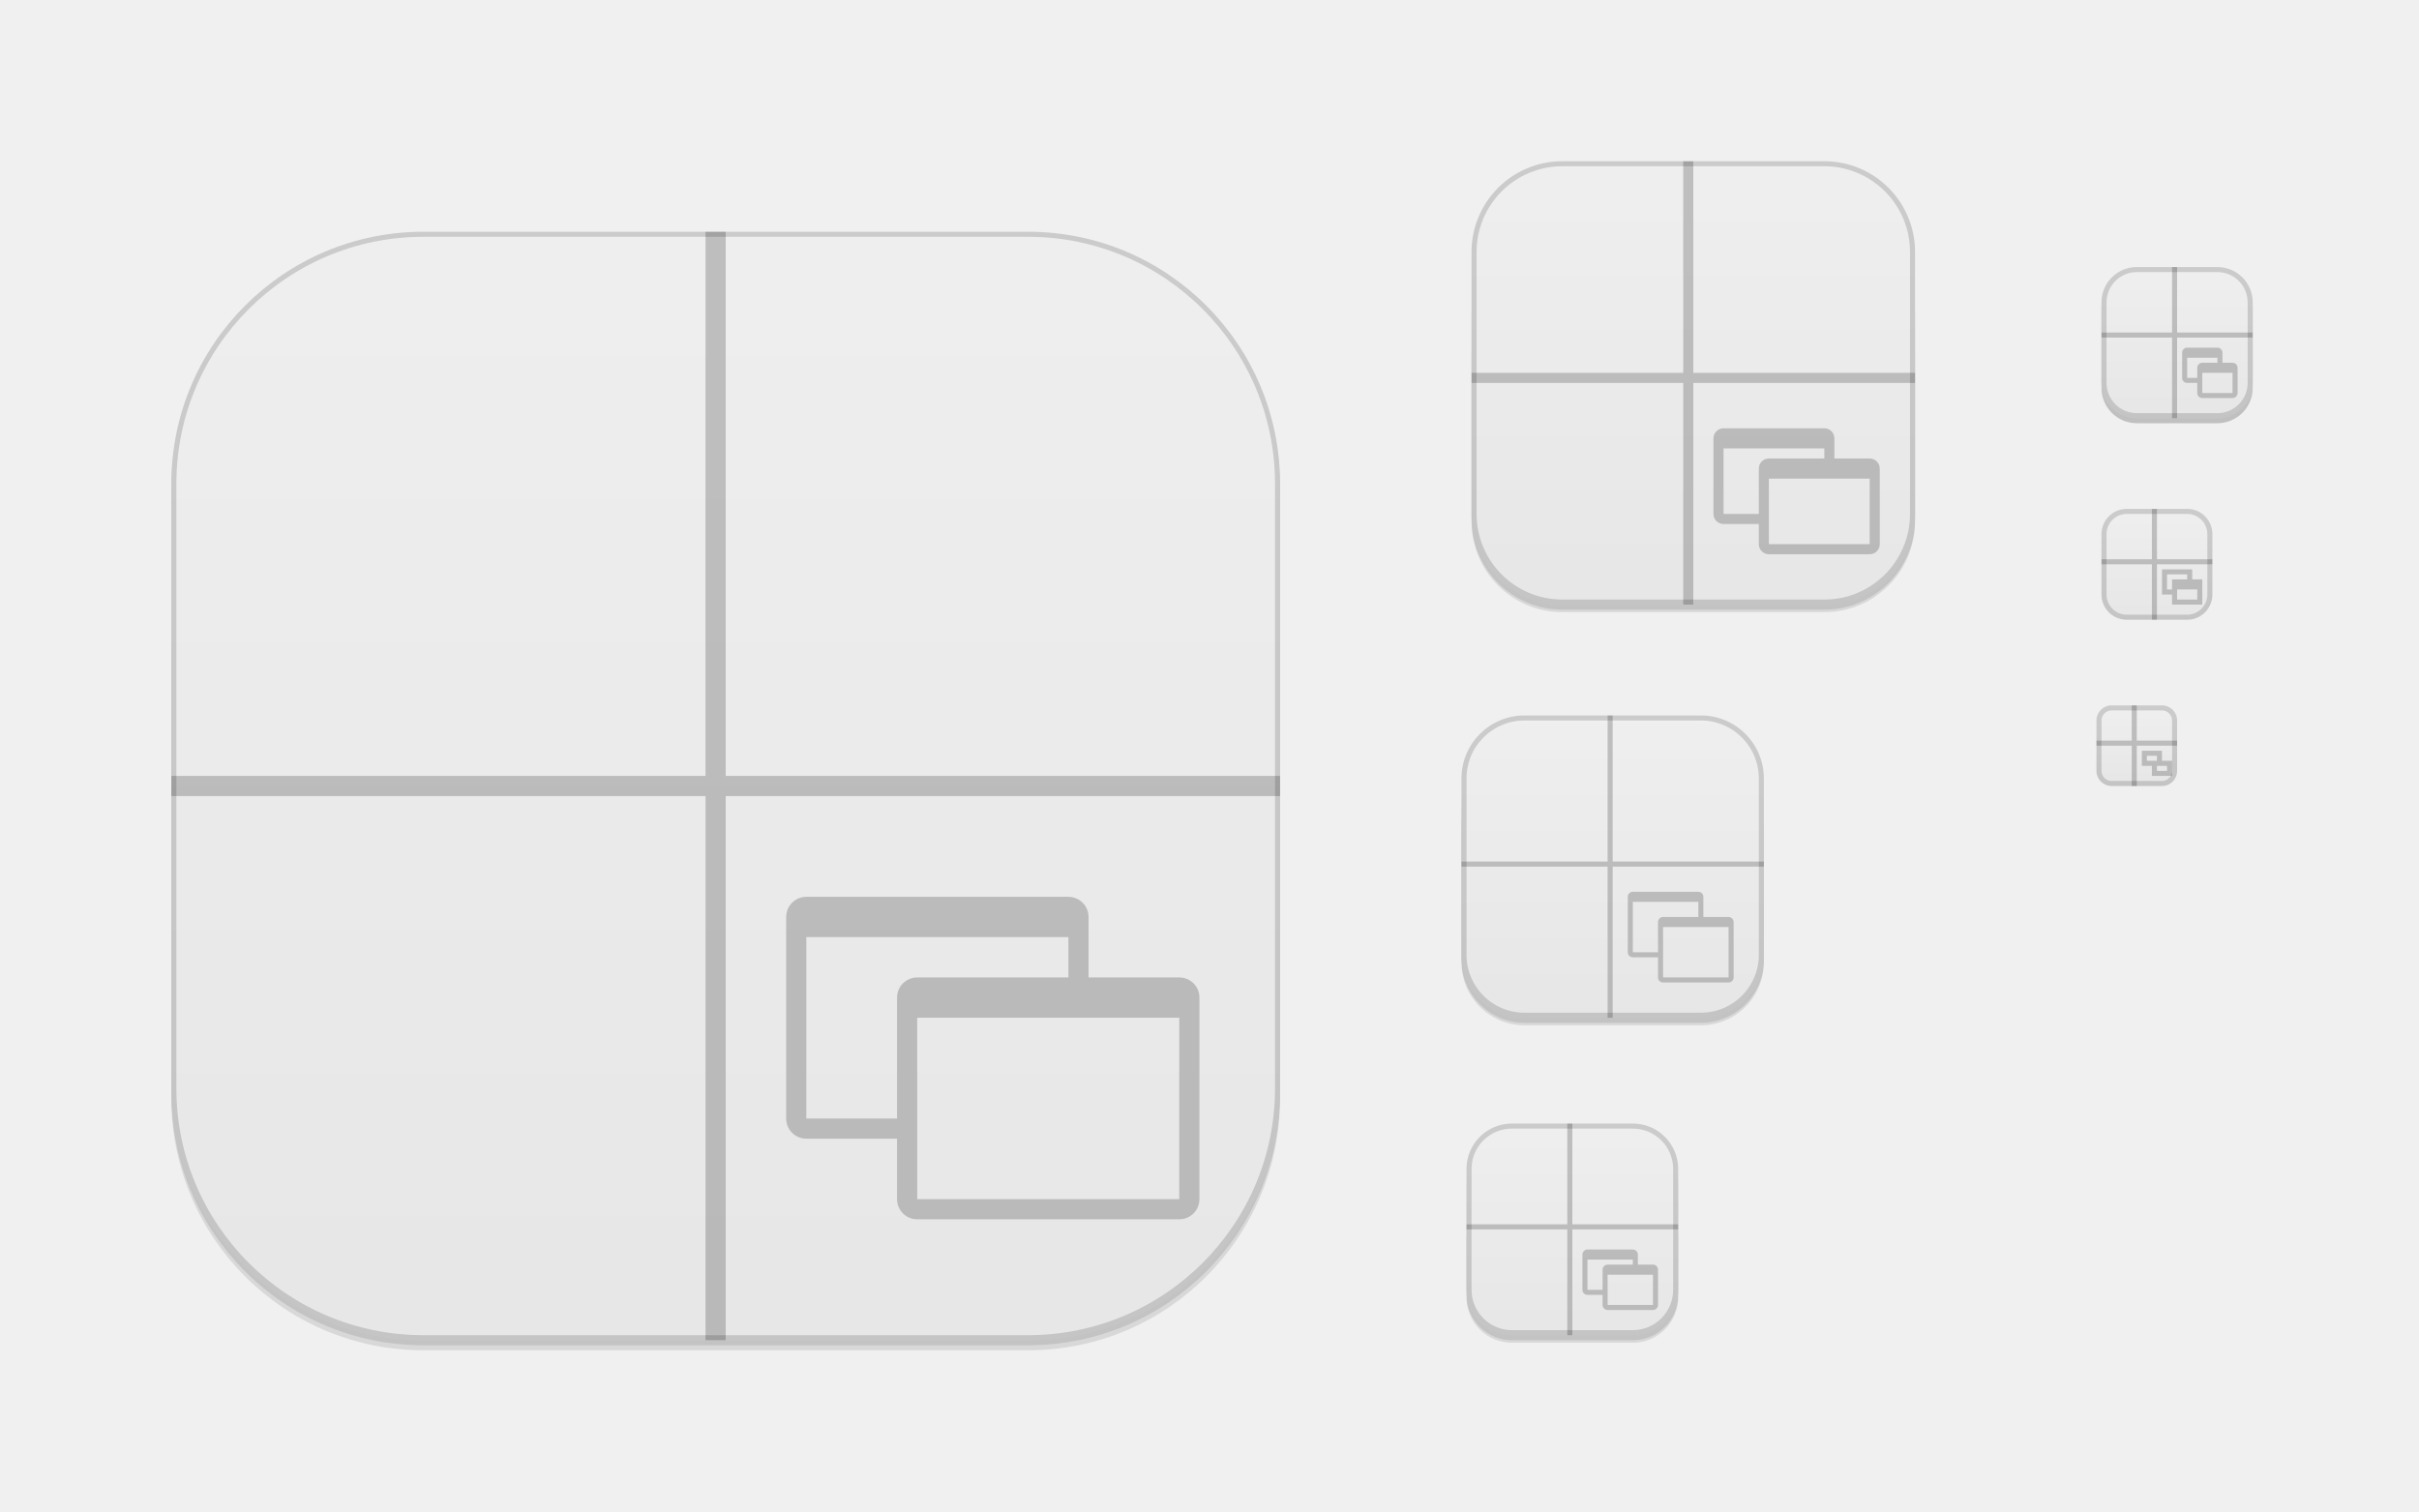
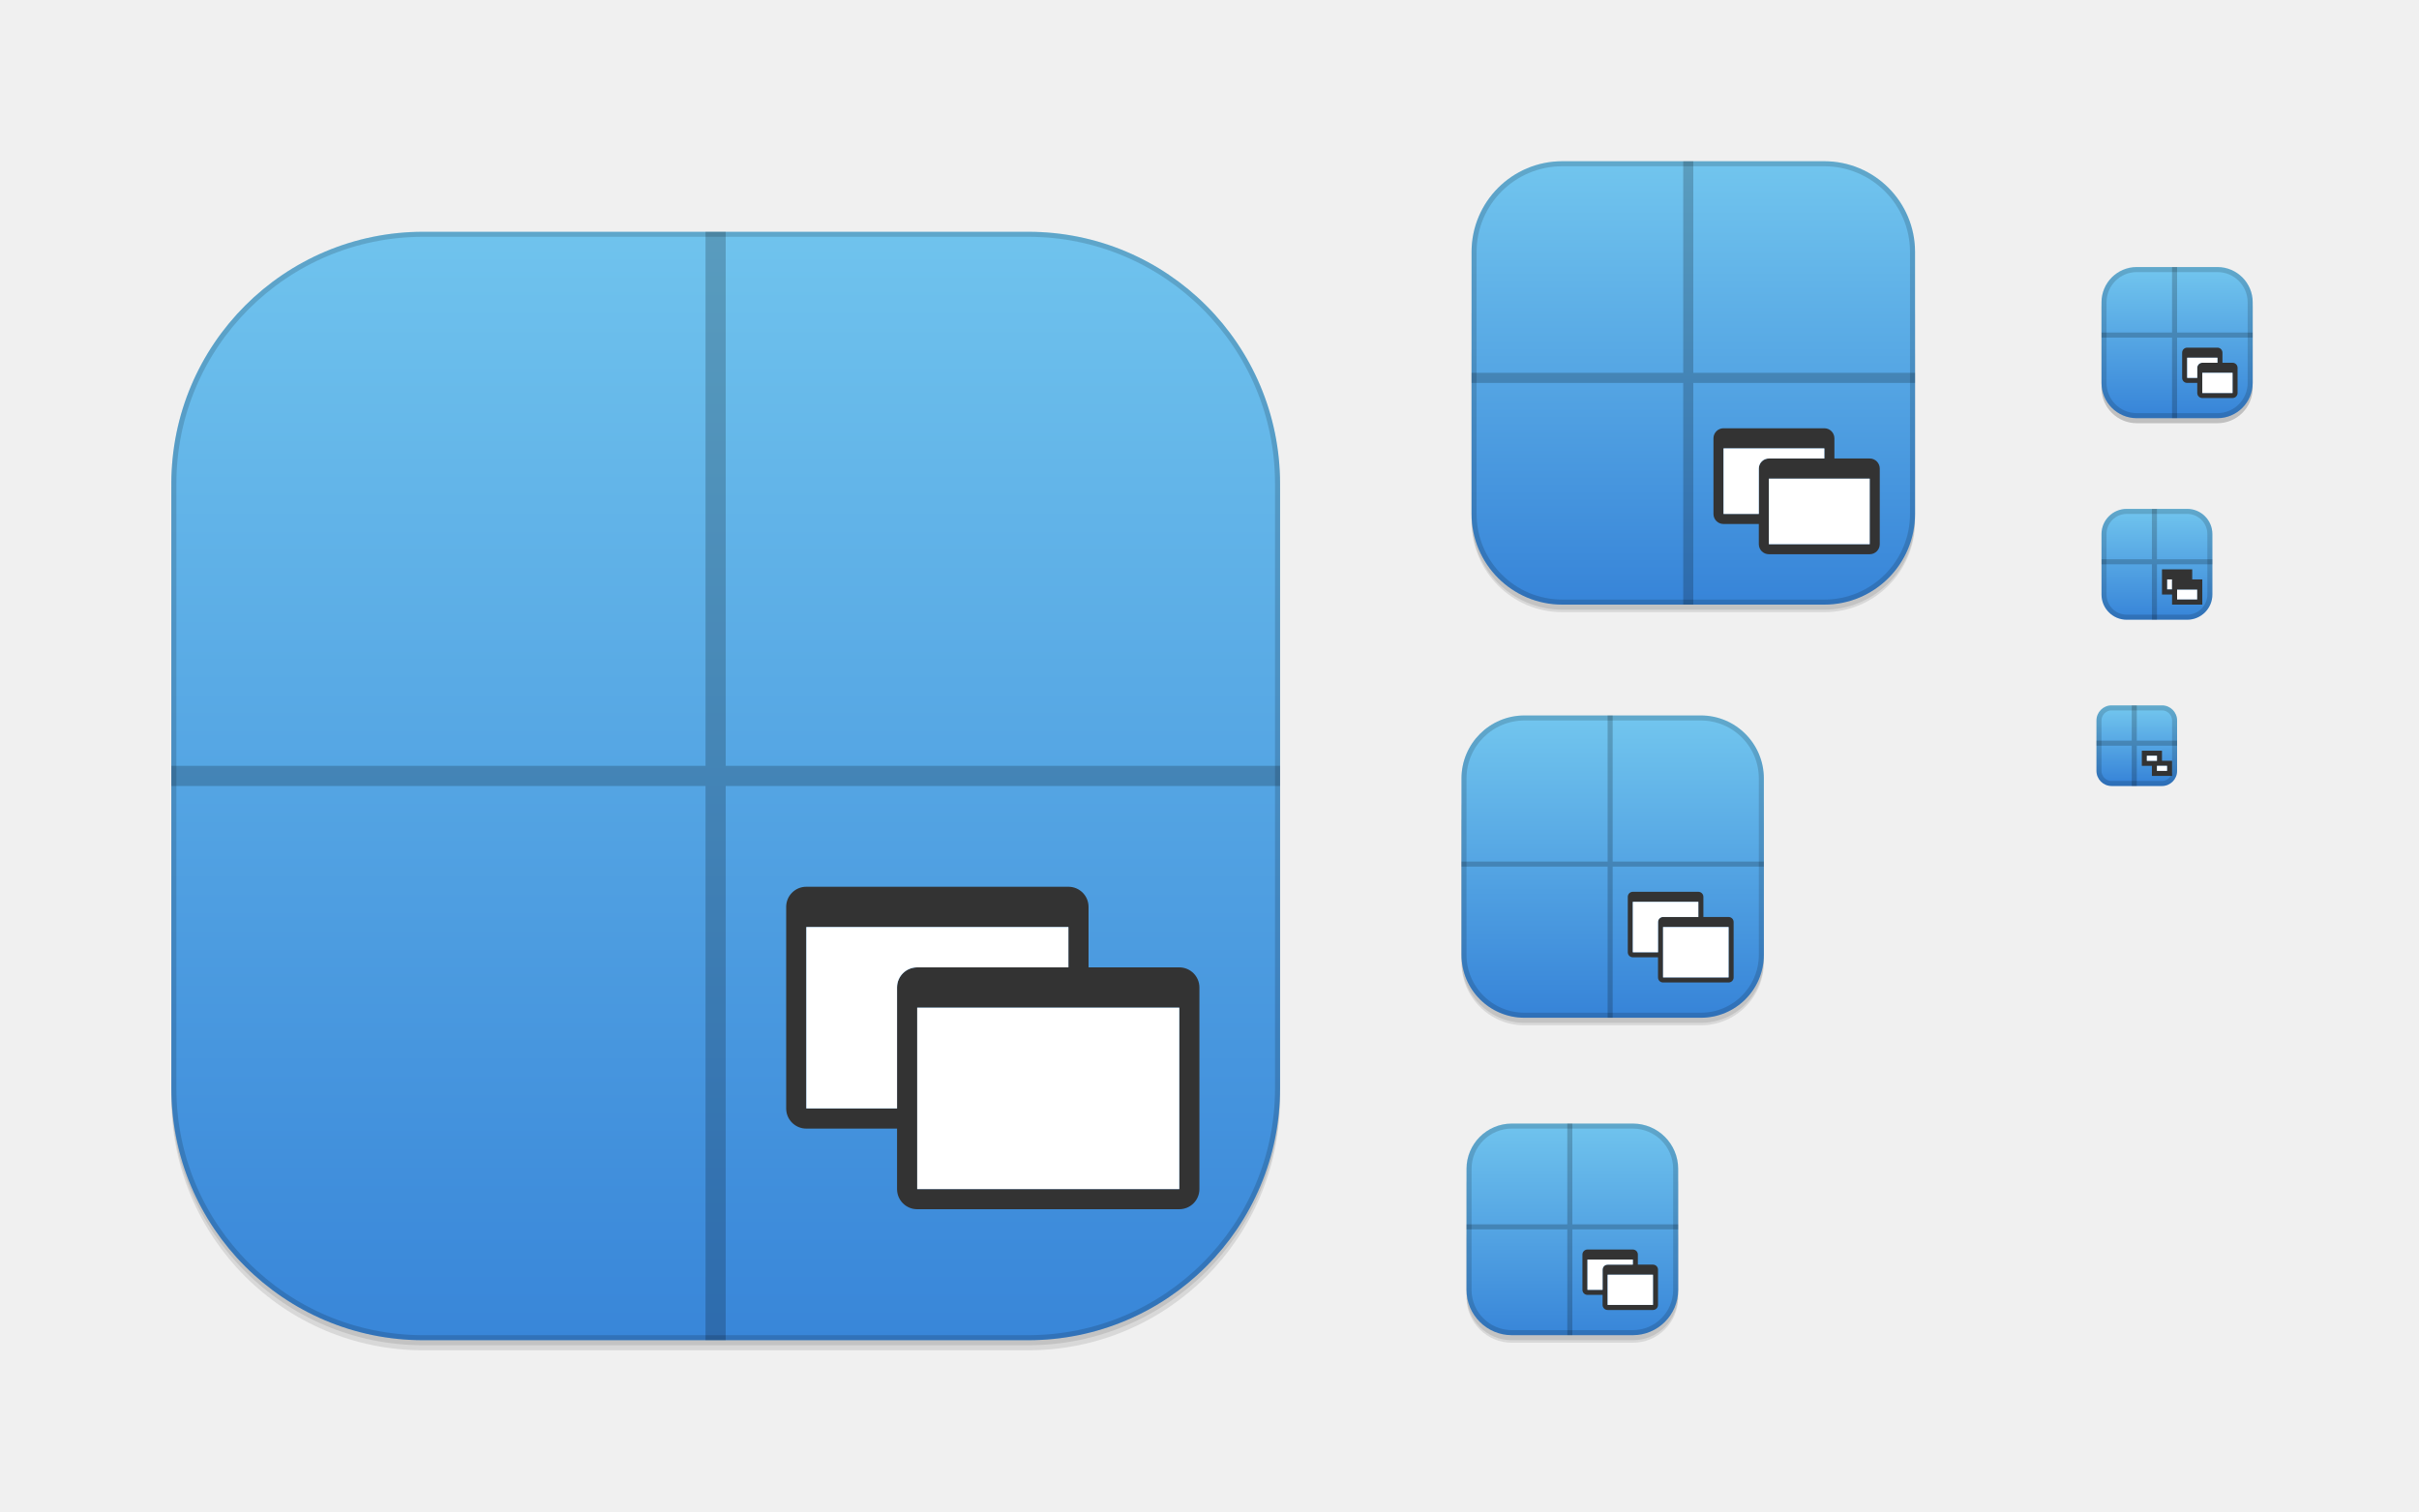
<svg xmlns="http://www.w3.org/2000/svg" xmlns:xlink="http://www.w3.org/1999/xlink" width="480" height="300" id="svg11300" version="1.0" style="display:inline;enable-background:new">
  <defs id="defs3">
    <linearGradient id="outerBackgroundGradient">
-       <stop style="stop-color:#e6e6e6;stop-opacity:1;" offset="0" id="stop3864-8-6" />
-       <stop style="stop-color:#efefef;stop-opacity:1;" offset="1" id="stop3866-9-1" />
+       <stop style="stop-color:#3481d7;stop-opacity:1" offset="0" id="stop3864-8-6" />
+       <stop style="stop-color:#74c8ef;stop-opacity:1" offset="1" id="stop3866-9-1" />
    </linearGradient>
    <linearGradient xlink:href="#outerBackgroundGradient" id="linearGradient4097" gradientUnits="userSpaceOnUse" x1="264" y1="280" x2="264" y2="40" gradientTransform="matrix(0.06666667,0,0,0.06666667,414.4,137.3333)" />
    <linearGradient xlink:href="#outerBackgroundGradient" id="linearGradient4101" gradientUnits="userSpaceOnUse" gradientTransform="matrix(0.0875,0,0,0.0875,414.9,97.5)" x1="286.857" y1="302.857" x2="286.857" y2="28.571" />
    <linearGradient xlink:href="#outerBackgroundGradient" id="linearGradient4153" gradientUnits="userSpaceOnUse" gradientTransform="matrix(0.1193182,0,0,0.1193182,414.1364,48.22727)" x1="283.81" y1="299.81" x2="283.81" y2="31.619" />
    <linearGradient xlink:href="#outerBackgroundGradient" id="linearGradient4869" gradientUnits="userSpaceOnUse" gradientTransform="matrix(0.175,0,0,-0.175,286.8,-216)" x1="281.143" y1="297.143" x2="281.143" y2="22.857" />
    <clipPath clipPathUnits="userSpaceOnUse" id="clipPath4891">
      <rect ry="9" y="223" x="307" height="42" width="42" id="rect4893" style="color:#bebebe;fill:url(#linearGradient4895);fill-opacity:1;fill-rule:nonzero;stroke:none;stroke-width:0;marker:none;visibility:visible;display:inline;overflow:visible;enable-background:accumulate" transform="matrix(0,1,-1,0,0,0)" />
    </clipPath>
    <linearGradient xlink:href="#outerBackgroundGradient" id="linearGradient4895" gradientUnits="userSpaceOnUse" gradientTransform="matrix(0.175,0,0,0.175,302.8,216)" x1="144" y1="280" x2="144" y2="40" />
    <clipPath clipPathUnits="userSpaceOnUse" id="clipPath4044">
      <rect ry="4" y="85" x="433" height="22" width="22" id="rect4046" style="color:#bebebe;fill:url(#linearGradient4048);fill-opacity:1;fill-rule:nonzero;stroke:none;stroke-width:0;marker:none;visibility:visible;display:inline;overflow:visible;enable-background:accumulate" />
    </clipPath>
    <linearGradient xlink:href="#outerBackgroundGradient" id="linearGradient4048" gradientUnits="userSpaceOnUse" gradientTransform="matrix(0.0875,0,0,0.0875,430.9,81.5)" x1="149.714" y1="291.429" x2="149.714" y2="40" />
    <clipPath clipPathUnits="userSpaceOnUse" id="clipPath4089">
      <rect style="color:#bebebe;fill:url(#linearGradient4093);fill-opacity:1;fill-rule:nonzero;stroke:none;stroke-width:0;marker:none;visibility:visible;display:inline;overflow:visible;enable-background:accumulate" id="rect4091" width="30" height="30" x="433" y="37" ry="6" />
    </clipPath>
    <linearGradient xlink:href="#outerBackgroundGradient" id="linearGradient4093" gradientUnits="userSpaceOnUse" gradientTransform="matrix(0.1193182,0,0,0.1193182,430.1364,32.22727)" x1="149.714" y1="291.429" x2="149.714" y2="40" />
    <clipPath clipPathUnits="userSpaceOnUse" id="clipPath3855">
      <rect style="color:#bebebe;fill:url(#linearGradient3859);fill-opacity:1;fill-rule:nonzero;stroke:none;stroke-width:0;marker:none;visibility:visible;display:inline;overflow:visible;enable-background:accumulate" id="rect3857" width="16" height="16" x="304" y="212" ry="3" transform="matrix(0,1,-1,0,0,0)" />
    </clipPath>
    <linearGradient xlink:href="#outerBackgroundGradient" id="linearGradient3859" gradientUnits="userSpaceOnUse" gradientTransform="matrix(0.06666667,0,0,0.06666667,302.4,209.3333)" x1="144" y1="280" x2="144" y2="40" />
    <clipPath clipPathUnits="userSpaceOnUse" id="clipPath3862">
      <rect ry="50" y="46" x="34" height="220" width="220" id="rect3864" style="color:#bebebe;fill:url(#linearGradient3866);fill-opacity:1;fill-rule:nonzero;stroke:none;stroke-width:0;marker:none;visibility:visible;display:inline;overflow:visible;enable-background:accumulate" />
    </clipPath>
    <linearGradient xlink:href="#outerBackgroundGradient" id="linearGradient3866" gradientUnits="userSpaceOnUse" gradientTransform="translate(0,-4)" x1="144" y1="280" x2="144" y2="40" />
    <linearGradient xlink:href="#outerBackgroundGradient" id="linearGradient3876" gradientUnits="userSpaceOnUse" gradientTransform="translate(0,-4)" x1="272" y1="288" x2="272" y2="32" />
    <clipPath clipPathUnits="userSpaceOnUse" id="clipPath4187">
      <rect ry="12.5" y="142" x="290" height="60" width="60" id="rect4189" style="color:#bebebe;fill:url(#linearGradient4191);fill-opacity:1;fill-rule:nonzero;stroke:none;stroke-width:0;marker:none;visibility:visible;display:inline;overflow:visible;enable-background:accumulate" />
    </clipPath>
    <linearGradient xlink:href="#outerBackgroundGradient" id="linearGradient4191" gradientUnits="userSpaceOnUse" x1="352" y1="204" x2="352" y2="140" />
    <linearGradient xlink:href="#outerBackgroundGradient" id="linearGradient4197" gradientUnits="userSpaceOnUse" x1="384" y1="124" x2="384" y2="28" />
    <linearGradient xlink:href="#outerBackgroundGradient" id="linearGradient4199" gradientUnits="userSpaceOnUse" x1="352" y1="204" x2="352" y2="140" />
    <clipPath clipPathUnits="userSpaceOnUse" id="clipPath4346">
      <rect style="color:#bebebe;fill:url(#linearGradient4350);fill-opacity:1;fill-rule:nonzero;stroke:none;stroke-width:0;marker:none;visibility:visible;display:inline;overflow:visible;enable-background:accumulate" id="rect4348" width="88" height="88" x="292" y="32" ry="18" />
    </clipPath>
    <linearGradient xlink:href="#outerBackgroundGradient" id="linearGradient4350" gradientUnits="userSpaceOnUse" x1="384" y1="124" x2="384" y2="28" />
    <clipPath clipPathUnits="userSpaceOnUse" id="clipPath3871">
      <rect ry="5" y="101" x="417" height="22" width="22" id="rect3873" style="color:#bebebe;fill:url(#linearGradient3875);fill-opacity:1;fill-rule:nonzero;stroke:none;stroke-width:0;marker:none;visibility:visible;display:inline;overflow:visible;enable-background:accumulate" />
    </clipPath>
    <linearGradient xlink:href="#outerBackgroundGradient" id="linearGradient3875" gradientUnits="userSpaceOnUse" gradientTransform="matrix(0.0875,0,0,0.0875,414.9,97.5)" x1="286.857" y1="302.857" x2="286.857" y2="28.571" />
    <clipPath clipPathUnits="userSpaceOnUse" id="clipPath3881">
      <rect style="color:#bebebe;fill:url(#linearGradient3885);fill-opacity:1;fill-rule:nonzero;stroke:none;stroke-width:0;marker:none;visibility:visible;display:inline;overflow:visible;enable-background:accumulate" id="rect3883" width="30" height="30" x="417" y="53" ry="7" />
    </clipPath>
    <linearGradient xlink:href="#outerBackgroundGradient" id="linearGradient3885" gradientUnits="userSpaceOnUse" gradientTransform="matrix(0.1193182,0,0,0.1193182,414.1364,48.22727)" x1="283.81" y1="299.81" x2="283.81" y2="31.619" />
    <linearGradient xlink:href="#outerBackgroundGradient" id="linearGradient3102" gradientUnits="userSpaceOnUse" gradientTransform="matrix(0.175,0,0,-0.175,286.8,-216)" x1="281.143" y1="297.143" x2="281.143" y2="22.857" />
    <linearGradient xlink:href="#outerBackgroundGradient" id="linearGradient3107" gradientUnits="userSpaceOnUse" gradientTransform="matrix(0.175,0,0,-0.175,286.8,-216)" x1="281.143" y1="297.143" x2="281.143" y2="22.857" />
  </defs>
  <g style="display:inline" id="layer1">
    <g style="display:none" id="layer7">
      <text y="19.745" xml:space="preserve" x="15.007" style="font-size:18px;font-style:normal;font-variant:normal;font-weight:normal;font-stretch:normal;fill:#000000;fill-opacity:1;stroke:none;display:inline;enable-background:new;font-family:DejaVu Sans;-inkscape-font-specification:DejaVu Sans" id="context">
        <tspan style="font-style:normal;font-variant:normal;font-weight:normal;font-stretch:normal;font-family:DejaVu Sans;-inkscape-font-specification:DejaVu Sans" y="19.745" x="15.007" id="tspan3933">apps</tspan>
      </text>
      <text y="19.745" xml:space="preserve" x="122.488" style="font-size:18px;font-style:normal;font-variant:normal;font-weight:bold;font-stretch:normal;text-align:start;line-height:125%;writing-mode:lr-tb;text-anchor:start;fill:#000000;fill-opacity:1;stroke:none;display:inline;enable-background:new;font-family:DejaVu Sans;-inkscape-font-specification:DejaVu Sans Bold" id="icon-name">
        <tspan style="font-size:18px;font-style:normal;font-variant:normal;font-weight:bold;font-stretch:normal;font-family:DejaVu Sans;-inkscape-font-specification:DejaVu Sans Bold" y="19.745" x="122.488" id="tspan3937">workspace-switcher-right-bottom</tspan>
      </text>
      <rect style="fill:#eeeeec;fill-opacity:1;fill-rule:nonzero;stroke:none;stroke-width:2;marker:none;visibility:visible;display:inline;overflow:visible;enable-background:accumulate" id="rect16x16" width="16" height="16" x="416" y="140" />
      <rect style="fill:#d4d4d4;fill-opacity:1;fill-rule:nonzero;stroke:none;stroke-width:2;marker:none;visibility:visible;display:inline;overflow:visible;enable-background:accumulate" id="rect24x24" width="24" height="24" x="416" y="100" />
      <rect style="fill:#eeeeec;fill-opacity:1;fill-rule:nonzero;stroke:none;stroke-width:2;marker:none;visibility:visible;display:inline;overflow:visible;enable-background:accumulate" id="rect32x32" width="32" height="32" x="416" y="52" />
      <rect y="101" x="417" height="22" width="22" id="rect22x22" style="fill:#eeeeec;fill-opacity:1;fill-rule:nonzero;stroke:none;stroke-width:2;marker:none;visibility:visible;display:inline;overflow:visible;enable-background:accumulate" />
      <rect y="220" x="288" height="48" width="48" id="rect48x48" style="fill:#eeeeec;fill-opacity:1;fill-rule:nonzero;stroke:none;stroke-width:2;marker:none;visibility:visible;display:inline;overflow:visible;enable-background:accumulate" />
      <rect style="fill:#eeeeec;fill-opacity:1;fill-rule:nonzero;stroke:none;stroke-width:2;marker:none;visibility:visible;display:inline;overflow:visible;enable-background:accumulate" id="rect256x256" width="256" height="256" x="16" y="28" />
      <rect style="fill:#eeeeec;fill-opacity:1;fill-rule:nonzero;stroke:none;stroke-width:2;marker:none;visibility:visible;display:inline;overflow:visible;enable-background:accumulate" id="rect64x64" width="64" height="64" x="288" y="140" />
      <rect style="fill:#eeeeec;fill-opacity:1;fill-rule:nonzero;stroke:none;stroke-width:2;marker:none;visibility:visible;display:inline;overflow:visible;enable-background:accumulate" id="rect96x96" width="96" height="96" x="288" y="28" />
    </g>
    <g id="layer4" style="display:inline">
      <rect style="opacity:0.0;color:#bebebe;fill:#000000;fill-opacity:1;stroke:#000000;stroke-width:1;stroke-miterlimit:4;stroke-opacity:1;stroke-dasharray:none;marker:none;visibility:visible;display:inline;overflow:visible;enable-background:accumulate" id="rect4156" width="42" height="42" x="-266.5" y="291" ry="9" transform="matrix(0,-1,1,0,0,0)" />
      <rect transform="matrix(0,-1,1,0,0,0)" ry="9" y="291" x="-266.5" height="42" width="40" id="rect4183" style="opacity:0.1;color:#bebebe;fill:#000000;fill-opacity:1;stroke:none;stroke-width:1;marker:none;visibility:visible;display:inline;overflow:visible;enable-background:accumulate" />
      <rect ry="9" y="237" x="291" height="29" width="42" id="rect4144" style="opacity:0.1;color:#bebebe;fill:#000000;fill-opacity:1;fill-rule:nonzero;stroke:none;stroke-width:0;marker:none;visibility:visible;display:inline;overflow:visible;enable-background:accumulate" />
      <rect style="opacity:0.0;color:#bebebe;fill:#000000;fill-opacity:1;fill-rule:nonzero;stroke:#000000;stroke-width:1;stroke-miterlimit:4;stroke-opacity:1;stroke-dasharray:none;marker:none;visibility:visible;display:inline;overflow:visible;enable-background:accumulate" id="rect4340" width="88" height="88" x="292" y="33.5" ry="18" />
      <rect ry="18" y="52.5" x="292" height="69" width="88" id="rect4338" style="opacity:0.1;color:#bebebe;fill:#000000;fill-opacity:1;fill-rule:nonzero;stroke:none;stroke-width:0;marker:none;visibility:visible;display:inline;overflow:visible;enable-background:accumulate" />
      <rect style="opacity:0.1;color:#bebebe;fill:#000000;fill-opacity:1;fill-rule:nonzero;stroke:none;stroke-width:0;marker:none;visibility:visible;display:inline;overflow:visible;enable-background:accumulate" id="rect4335" width="88" height="76.5" x="292" y="44.5" ry="18" />
      <rect style="opacity:0.0;color:#bebebe;fill:#000000;fill-opacity:1;fill-rule:nonzero;stroke:#000000;stroke-width:1;stroke-miterlimit:4;stroke-opacity:1;stroke-dasharray:none;marker:none;visibility:visible;display:inline;overflow:visible;enable-background:accumulate" id="rect4214" width="60" height="60" x="290" y="143.5" ry="12.5" />
      <rect ry="12.5" y="151.5" x="290" height="52" width="60" id="rect4206" style="opacity:0.1;color:#bebebe;fill:#000000;fill-opacity:1;fill-rule:nonzero;stroke:none;stroke-width:0;marker:none;visibility:visible;display:inline;overflow:visible;enable-background:accumulate" />
      <rect style="opacity:0.1;color:#bebebe;fill:#000000;fill-opacity:1;fill-rule:nonzero;stroke:none;stroke-width:0;marker:none;visibility:visible;display:inline;overflow:visible;enable-background:accumulate" id="rect4212" width="60" height="54.5" x="290" y="148.5" ry="12.5" />
      <rect style="opacity:0.2;color:#bebebe;fill:#000000;fill-opacity:1;fill-rule:nonzero;stroke:none;stroke-width:0;marker:none;visibility:visible;display:inline;overflow:visible;enable-background:accumulate" id="rect4058" width="30" height="30" x="417" y="54" ry="7" />
      <rect ry="50" y="48" x="34" height="220" width="220" id="rect3872" style="opacity:0.0;color:#bebebe;fill:#000000;fill-opacity:1;fill-rule:nonzero;stroke:#000000;stroke-width:2;stroke-miterlimit:4;stroke-opacity:1;stroke-dasharray:none;marker:none;visibility:visible;display:inline;overflow:visible;enable-background:accumulate" />
      <rect style="opacity:0.1;color:#bebebe;fill:#000000;fill-opacity:1;fill-rule:nonzero;stroke:none;stroke-width:0;marker:none;visibility:visible;display:inline;overflow:visible;enable-background:accumulate" id="rect3870" width="220" height="220" x="34" y="48" ry="50" />
      <rect ry="50" y="47" x="34" height="220" width="220" id="rect3868" style="opacity:0.1;color:#bebebe;fill:#000000;fill-opacity:1;fill-rule:nonzero;stroke:none;stroke-width:0;marker:none;visibility:visible;display:inline;overflow:visible;enable-background:accumulate" />
    </g>
    <g id="layer2" style="display:inline">
      <rect style="color:#bebebe;fill:url(#linearGradient3876);fill-opacity:1;fill-rule:nonzero;stroke:none;stroke-width:0;marker:none;visibility:visible;display:inline;overflow:visible;enable-background:accumulate" id="rect4040" width="220" height="220" x="34" y="46" ry="50" />
      <rect ry="3" y="140" x="416" height="16" width="16" id="rect4095" style="color:#bebebe;fill:url(#linearGradient4097);fill-opacity:1;fill-rule:nonzero;stroke:none;stroke-width:0;marker:none;visibility:visible;display:inline;overflow:visible;enable-background:accumulate" />
      <rect style="color:#bebebe;fill:url(#linearGradient4101);fill-opacity:1;fill-rule:nonzero;stroke:none;stroke-width:0;marker:none;visibility:visible;display:inline;overflow:visible;enable-background:accumulate" id="rect4099" width="22" height="22" x="417" y="101" ry="5" />
      <rect ry="7" y="53" x="417" height="30" width="30" id="rect4151" style="color:#bebebe;fill:url(#linearGradient4153);fill-opacity:1;fill-rule:nonzero;stroke:none;stroke-width:0;marker:none;visibility:visible;display:inline;overflow:visible;enable-background:accumulate" />
      <rect ry="18" y="32" x="292" height="88" width="88" id="rect4511" style="color:#bebebe;fill:url(#linearGradient4197);fill-opacity:1;fill-rule:nonzero;stroke:none;stroke-width:0;marker:none;visibility:visible;display:inline;overflow:visible;enable-background:accumulate" />
      <rect style="color:#bebebe;fill:url(#linearGradient4199);fill-opacity:1;fill-rule:nonzero;stroke:none;stroke-width:0;marker:none;visibility:visible;display:inline;overflow:visible;enable-background:accumulate" id="rect4515" width="60" height="60" x="290" y="142" ry="12.5" />
      <rect style="display:inline;enable-background:accumulate;color:#bebebe;fill:url(#linearGradient3107);fill-opacity:1;fill-rule:nonzero;stroke:none;stroke-width:0;marker:none;visibility:visible;overflow:visible" id="rect4783" width="42" height="42" x="291" y="-265" ry="9" transform="scale(1,-1)" />
    </g>
    <g id="layer6" style="display:inline">
-       <g style="display:inline;enable-background:new" id="g3889" transform="matrix(-1,0,0,-1,668,144)">
-         <path id="rect4062" d="m 326,59 c 1.108,0 2,-0.892 2,-2 l 0,-15 c 0,-1.108 -0.892,-2 -2,-2 l -7,0 0,-4 c 0,-1.108 -0.892,-2 -2,-2 l -20,0 c -1.108,0 -2,0.892 -2,2 l 0,15 c 0,1.108 0.892,2 2,2 l 7,0 0,4 c 0,1.108 0.892,2 2,2 l 20,0 z m 0,-4 -20,0 0,-2 11,0 c 1.108,0 2,-0.892 2,-2 l 0,-9 7,0 0,13 z m -9,-6 -20,0 0,-13 20,0 0,13 z" style="opacity:0.2;color:#bebebe;fill:#000000;fill-opacity:1;fill-rule:nonzero;stroke:none;stroke-width:2;marker:none;visibility:visible;display:inline;overflow:visible;enable-background:accumulate" />
-         <g id="g4459">
-           <path style="font-size:medium;font-style:normal;font-variant:normal;font-weight:normal;font-stretch:normal;text-indent:0;text-align:start;text-decoration:none;line-height:normal;letter-spacing:normal;word-spacing:normal;text-transform:none;direction:ltr;block-progression:tb;writing-mode:lr-tb;text-anchor:start;baseline-shift:baseline;opacity:0.2;color:#000000;fill:#000000;fill-opacity:1;stroke:none;stroke-width:1;marker:none;visibility:visible;display:inline;overflow:visible;enable-background:accumulate;font-family:Sans;-inkscape-font-specification:Sans" d="m 332,112 0,-42 -44,0 0,-2 44,0 0,-44 2,0 0,44 42,0 0,2 -42,0 0,42 z" id="path4058" />
-         </g>
-       </g>
-       <g style="display:inline;enable-background:new" id="g3895" transform="matrix(-1,0,0,-1,848,296)">
-         <g id="g4500">
-           <path style="opacity:0.2;color:#bebebe;fill:#000000;fill-opacity:1;fill-rule:nonzero;stroke:none;stroke-width:2;marker:none;visibility:visible;display:inline;overflow:visible;enable-background:accumulate" d="m 424,140 0,8 -8,0 0,1 8,0 0,7 1,0 0,-7 7,0 0,-1 -7,0 0,-8 -1,0 z" id="rect4075" />
-           <path style="opacity:0.2;color:#bebebe;fill:#000000;fill-opacity:1;fill-rule:nonzero;stroke:none;stroke-width:2;marker:none;visibility:visible;display:inline;overflow:visible;enable-background:accumulate" d="m 423,147 0,-3 -2,0 0,-2 -4,0 0,3 2,0 0,2 z m -1,-1 -2,0 0,-1 2,0 z m -2,-2 -2,0 0,-1 2,0 z" id="rect4079" />
-         </g>
-       </g>
-       <g style="display:inline;enable-background:new" id="g4447" transform="matrix(-1,0,0,-1,288,314)">
-         <path id="path4100" d="m 144,268 0,-108 -110,0 0,-4 110,0 0,-108 4,0 0,108 106,0 0,4 -106,0 0,108 z" style="font-size:medium;font-style:normal;font-variant:normal;font-weight:normal;font-stretch:normal;text-indent:0;text-align:start;text-decoration:none;line-height:normal;letter-spacing:normal;word-spacing:normal;text-transform:none;direction:ltr;block-progression:tb;writing-mode:lr-tb;text-anchor:start;baseline-shift:baseline;opacity:0.2;color:#000000;fill:#000000;fill-opacity:1;stroke:none;stroke-width:1;marker:none;visibility:visible;display:inline;overflow:visible;enable-background:accumulate;font-family:Sans;-inkscape-font-specification:Sans" />
-         <path id="rect4104" d="m 128,136 c 2.216,0 4,-1.784 4,-4 l 0,-40 c 0,-2.216 -1.784,-4 -4,-4 l -18,0 0,-12 c 0,-2.216 -1.784,-4 -4,-4 l -52,0 c -2.216,0 -4,1.784 -4,4 l 0,40 c 0,2.216 1.784,4 4,4 l 18,0 0,12 c 0,2.216 1.784,4 4,4 z m 0,-8 -52,0 0,-8 30,0 c 2.216,0 4,-1.784 4,-4 l 0,-24 18,0 z m -22,-16 -52,0 0,-36 52,0 z" style="opacity:0.2;color:#bebebe;fill:#000000;fill-opacity:1;fill-rule:nonzero;stroke:none;stroke-width:2;marker:none;visibility:visible;display:inline;overflow:visible;enable-background:accumulate" />
-       </g>
-       <g style="display:inline;enable-background:new" id="g4455" transform="matrix(-1,0,0,-1,624,488)">
-         <path style="font-size:medium;font-style:normal;font-variant:normal;font-weight:normal;font-stretch:normal;text-indent:0;text-align:start;text-decoration:none;line-height:normal;letter-spacing:normal;word-spacing:normal;text-transform:none;direction:ltr;block-progression:tb;writing-mode:lr-tb;text-anchor:start;baseline-shift:baseline;opacity:0.2;color:#000000;fill:#000000;fill-opacity:1;stroke:none;stroke-width:1;marker:none;visibility:visible;display:inline;overflow:visible;enable-background:accumulate;font-family:Sans;-inkscape-font-specification:Sans" d="m 312,265 0,-20 -21,0 0,-1 21,0 0,-21 1,0 0,21 20,0 0,1 -20,0 0,20 z" id="path4255" />
-         <path style="opacity:0.2;color:#bebebe;fill:#000000;fill-opacity:1;stroke:none;stroke-width:1;marker:none;visibility:visible;display:inline;overflow:visible;enable-background:accumulate" d="m 309,240 c 0.554,0 1,-0.446 1,-1 l 0,-7 c 0,-0.554 -0.446,-1 -1,-1 l -3,0 0,-2 c 0,-0.554 -0.446,-1 -1,-1 l -9,0 c -0.554,0 -1,0.446 -1,1 l 0,7 c 0,0.554 0.446,1 1,1 l 3,0 0,2 c 0,0.554 0.446,1 1,1 z m 0,-2 -9,0 0,-1 5,0 c 0.554,0 1,-0.446 1,-1 l 0,-4 3,0 z m -4,-3 -9,0 0,-6 9,0 0,2 0,1 z" id="path4257" />
-       </g>
-       <g style="display:inline;enable-background:new" id="g4496" transform="matrix(-1,0,0,-1,856,224)">
-         <path id="rect4264" d="m 428,101 0,11 -11,0 0,1 11,0 0,10 1,0 0,-10 10,0 0,-1 -10,0 0,-11 -1,0 z" style="opacity:0.2;color:#000000;fill:#000000;fill-opacity:1;fill-rule:evenodd;stroke:none;stroke-width:4;marker:none;visibility:visible;display:inline;overflow:visible;enable-background:new" />
-         <path id="rect4269" d="m 427,111 0,-5 -2,0 0,-2 -6,0 0,5 2,0 0,2 6,0 z m -1,-1 -4,0 0,-1 3,0 0,-2 1,0 0,2 0,1 z m -2,-3 -4,0 0,-2 4,0 0,2 z" style="opacity:0.2;color:#000000;fill:#000000;fill-opacity:1;fill-rule:evenodd;stroke:none;stroke-width:4;marker:none;visibility:visible;display:inline;overflow:visible;enable-background:new" />
-       </g>
-       <g style="display:inline;enable-background:new" id="g4492" transform="matrix(-1,0,0,-1,864,136)">
-         <path id="rect4215" d="m 430,67 c 0.554,0 1,-0.446 1,-1 l 0,-5 c 0,-0.554 -0.446,-1 -1,-1 l -2,0 0,-2 c 0,-0.554 -0.446,-1 -1,-1 l -6,0 c -0.554,0 -1,0.446 -1,1 l 0,5 c 0,0.554 0.446,1 1,1 l 2,0 0,2 c 0,0.554 0.446,1 1,1 l 6,0 z m 0,-2 -6,0 0,-1 3,0 c 0.554,0 1,-0.446 1,-1 l 0,-2 2,0 0,4 z m -3,-3 -6,0 0,-4 6,0 0,4 z" style="opacity:0.2;color:#000000;fill:#000000;fill-opacity:1;fill-rule:evenodd;stroke:none;stroke-width:4;marker:none;visibility:visible;display:inline;overflow:visible;enable-background:new" />
-         <path id="rect4243" d="m 432,53 0,16 -15,0 0,1 15,0 0,13 1,0 0,-13 14,0 0,-1 -14,0 0,-16 -1,0 z" style="opacity:0.2;color:#000000;fill:#000000;fill-opacity:1;fill-rule:evenodd;stroke:none;stroke-width:4;marker:none;visibility:visible;display:inline;overflow:visible;enable-background:new" />
-       </g>
-       <g style="display:inline;enable-background:new" id="g4451" transform="matrix(-1,0,0,-1,640,344)">
-         <path id="rect3415" d="m 316,167 c 0.554,0 1,-0.446 1,-1 l 0,-11 c 0,-0.554 -0.446,-1 -1,-1 l -5,0 0,-4 c 0,-0.554 -0.446,-1 -1,-1 l -13,0 c -0.554,0 -1,0.446 -1,1 l 0,11 c 0,0.554 0.446,1 1,1 l 5,0 0,4 c 0,0.554 0.446,1 1,1 z m 0,-2 -13,0 0,-3 7,0 c 0.554,0 1,-0.446 1,-1 l 0,-6 5,0 z m -6,-5 -13,0 0,-10 13,0 z" style="opacity:0.2;color:#000000;fill:#000000;fill-opacity:1;fill-rule:evenodd;stroke:none;stroke-width:4;marker:none;visibility:visible;display:inline;overflow:visible;enable-background:new" />
-         <path style="font-size:medium;font-style:normal;font-variant:normal;font-weight:normal;font-stretch:normal;text-indent:0;text-align:start;text-decoration:none;line-height:normal;letter-spacing:normal;word-spacing:normal;text-transform:none;direction:ltr;block-progression:tb;writing-mode:lr-tb;text-anchor:start;baseline-shift:baseline;opacity:0.2;color:#000000;fill:#000000;fill-opacity:1;stroke:none;stroke-width:1;marker:none;visibility:visible;display:inline;overflow:visible;enable-background:accumulate;font-family:Sans;-inkscape-font-specification:Sans" d="m 320,202 0,-29 -30,0 0,-1 30,0 0,-30 1,0 0,30 29,0 0,1 -29,0 0,29 z" id="path4255-7" />
-       </g>
+       <path style="font-size:medium;font-style:normal;font-variant:normal;font-weight:normal;font-stretch:normal;text-indent:0;text-align:start;text-decoration:none;line-height:normal;letter-spacing:normal;word-spacing:normal;text-transform:none;direction:ltr;block-progression:tb;writing-mode:lr-tb;text-anchor:start;baseline-shift:baseline;opacity:0.2;color:#000000;fill:#000000;fill-opacity:1;stroke:none;stroke-width:1;marker:none;visibility:visible;display:inline;overflow:visible;enable-background:accumulate;font-family:Sans;-inkscape-font-specification:Sans" d="m 144,46 0,106 110,0 0,4 -110,0 0,110 -4,0 0,-110 -106,0 0,-4 106,0 0,-106 z" id="path4100" />
+       <path style="color:#bebebe;fill:#333333;fill-opacity:1;fill-rule:nonzero;stroke:none;stroke-width:2;marker:none;visibility:visible;display:inline;overflow:visible;enable-background:accumulate" d="M 160,176 C 157.784,176 156,177.784 156,180 l 0,40 c 0,2.216 1.784,4 4,4 l 18,0 0,12 c 0,2.216 1.784,4 4,4 l 52,0 c 2.216,0 4,-1.784 4,-4 l 0,-40 c 0,-2.216 -1.784,-4 -4,-4 l -18,0 0,-12 c 0,-2.216 -1.784,-4 -4,-4 z m 0,8 52,0 0,8 -30,0 c -2.216,0 -4,1.784 -4,4 l 0,24 -18,0 z m 22,16 52,0 0,36 -52,0 z" id="rect4104" />
+       <path id="path4724" d="m 160,184 52,0 0,8 -30,0 c -2.216,0 -4,1.784 -4,4 l 0,24 -18,0 z m 22,16 52,0 0,36 -52,0 z" style="color:#bebebe;fill:#ffffff;fill-opacity:1;fill-rule:nonzero;stroke:none;stroke-width:2;marker:none;visibility:visible;display:inline;overflow:visible;enable-background:accumulate" />
+       <path style="color:#bebebe;fill:#333333;fill-opacity:1;fill-rule:nonzero;stroke:none;stroke-width:2;marker:none;visibility:visible;display:inline;overflow:visible;enable-background:accumulate" d="m 342,85 c -1.108,0 -2,0.892 -2,2 l 0,15 c 0,1.108 0.892,2 2,2 l 7,0 0,4 c 0,1.108 0.892,2 2,2 l 20,0 c 1.108,0 2,-0.892 2,-2 l 0,-15 c 0,-1.108 -0.892,-2 -2,-2 l -7,0 0,-4 c 0,-1.108 -0.892,-2 -2,-2 l -20,0 z m 0,4 20,0 0,2 -11,0 c -1.108,0 -2,0.892 -2,2 l 0,9 -7,0 0,-13 z m 9,6 20,0 0,13 -20,0 0,-13 z" id="rect4062" />
+       <path style="font-size:medium;font-style:normal;font-variant:normal;font-weight:normal;font-stretch:normal;text-indent:0;text-align:start;text-decoration:none;line-height:normal;letter-spacing:normal;word-spacing:normal;text-transform:none;direction:ltr;block-progression:tb;writing-mode:lr-tb;text-anchor:start;baseline-shift:baseline;opacity:0.2;color:#000000;fill:#000000;fill-opacity:1;stroke:none;stroke-width:1;marker:none;visibility:visible;display:inline;overflow:visible;enable-background:accumulate;font-family:Sans;-inkscape-font-specification:Sans" d="m 336,32 0,42 44,0 0,2 -44,0 0,44 -2,0 0,-44 L 292,76 l 0,-2 42,0 0,-42 z" id="path4058" />
+       <path id="path4726" d="m 342,89 20,0 0,2 -11,0 c -1.108,0 -2,0.892 -2,2 l 0,9 -7,0 z m 9,6 20,0 0,13 -20,0 z" style="color:#bebebe;fill:#ffffff;fill-opacity:1;fill-rule:nonzero;stroke:none;stroke-width:2;marker:none;visibility:visible;display:inline;overflow:visible;enable-background:accumulate" />
+       <path style="opacity:0.2;color:#bebebe;fill:#000000;fill-opacity:1;fill-rule:nonzero;stroke:none;stroke-width:2;marker:none;visibility:visible;display:inline;overflow:visible;enable-background:accumulate" d="m 424,156 0,-8 8,0 0,-1 -8,0 0,-7 -1,0 0,7 -7,0 0,1 7,0 0,8 1,0 z" id="rect4075" />
+       <path style="color:#bebebe;fill:#333333;fill-opacity:1;fill-rule:nonzero;stroke:none;stroke-width:2;marker:none;visibility:visible;display:inline;overflow:visible;enable-background:accumulate" d="m 425,149 0,3 2,0 0,2 4,0 0,-3 -2,0 0,-2 z m 1,1 2,0 0,1 -2,0 z m 2,2 2,0 0,1 -2,0 z" id="rect4079" />
+       <path id="path4728" d="m 426,150 2,0 0,1 -2,0 z m 2,2 2,0 0,1 -2,0 z" style="color:#bebebe;fill:#ffffff;fill-opacity:1;fill-rule:nonzero;stroke:none;stroke-width:2;marker:none;visibility:visible;display:inline;overflow:visible;enable-background:accumulate" />
+       <path id="path4255" d="m 312,223 0,20 21,0 0,1 -21,0 0,21 -1,0 0,-21 -20,0 0,-1 20,0 0,-20 z" style="font-size:medium;font-style:normal;font-variant:normal;font-weight:normal;font-stretch:normal;text-indent:0;text-align:start;text-decoration:none;line-height:normal;letter-spacing:normal;word-spacing:normal;text-transform:none;direction:ltr;block-progression:tb;writing-mode:lr-tb;text-anchor:start;baseline-shift:baseline;opacity:0.2;color:#000000;fill:#000000;fill-opacity:1;stroke:none;stroke-width:1;marker:none;visibility:visible;display:inline;overflow:visible;enable-background:accumulate;font-family:Sans;-inkscape-font-specification:Sans" />
+       <path id="path4257" d="m 315,248 c -0.554,0 -1,0.446 -1,1 l 0,7 c 0,0.554 0.446,1 1,1 l 3,0 0,2 c 0,0.554 0.446,1 1,1 l 9,0 c 0.554,0 1,-0.446 1,-1 l 0,-7 c 0,-0.554 -0.446,-1 -1,-1 l -3,0 0,-2 c 0,-0.554 -0.446,-1 -1,-1 z m 0,2 9,0 0,1 -5,0 c -0.554,0 -1,0.446 -1,1 l 0,4 -3,0 z m 4,3 9,0 0,6 -9,0 0,-2 0,-1 z" style="color:#bebebe;fill:#333333;fill-opacity:1;stroke:none;stroke-width:1;marker:none;visibility:visible;display:inline;overflow:visible;enable-background:accumulate" />
+       <path style="color:#bebebe;fill:#ffffff;fill-opacity:1;stroke:none;stroke-width:1;marker:none;visibility:visible;display:inline;overflow:visible;enable-background:accumulate" d="m 315,250 9,0 0,1 -5,0 c -0.554,0 -1,0.446 -1,1 l 0,4 -3,0 z m 4,3 9,0 0,6 -9,0 0,-2 0,-1 z" id="path4730" />
+       <path style="color:#000000;fill:#333333;fill-opacity:1;fill-rule:evenodd;stroke:none;stroke-width:4;marker:none;visibility:visible;display:inline;overflow:visible;enable-background:new" d="m 434,69 c -0.554,0 -1,0.446 -1,1 l 0,5 c 0,0.554 0.446,1 1,1 l 2,0 0,2 c 0,0.554 0.446,1 1,1 l 6,0 c 0.554,0 1,-0.446 1,-1 l 0,-5 c 0,-0.554 -0.446,-1 -1,-1 l -2,0 0,-2 c 0,-0.554 -0.446,-1 -1,-1 l -6,0 z m 0,2 6,0 0,1 -3,0 c -0.554,0 -1,0.446 -1,1 l 0,2 -2,0 0,-4 z m 3,3 6,0 0,4 -6,0 0,-4 z" id="rect4215" />
+       <path style="opacity:0.2;color:#000000;fill:#000000;fill-opacity:1;fill-rule:evenodd;stroke:none;stroke-width:4;marker:none;visibility:visible;display:inline;overflow:visible;enable-background:new" d="m 432,83 0,-16 15,0 0,-1 -15,0 0,-13 -1,0 0,13 -14,0 0,1 14,0 0,16 1,0 z" id="rect4243" />
+       <path id="path4734" d="m 434,71 6,0 0,1 -3,0 c -0.554,0 -1,0.446 -1,1 l 0,2 -2,0 z m 3,3 6,0 0,4 -6,0 z" style="color:#000000;fill:#ffffff;fill-opacity:1;fill-rule:evenodd;stroke:none;stroke-width:4;marker:none;visibility:visible;display:inline;overflow:visible;enable-background:new" />
+       <path style="color:#000000;fill:#333333;fill-opacity:1;fill-rule:evenodd;stroke:none;stroke-width:4;marker:none;visibility:visible;display:inline;overflow:visible;enable-background:new" d="m 324,177 c -0.554,0 -1,0.446 -1,1 l 0,11 c 0,0.554 0.446,1 1,1 l 5,0 0,4 c 0,0.554 0.446,1 1,1 l 13,0 c 0.554,0 1,-0.446 1,-1 l 0,-11 c 0,-0.554 -0.446,-1 -1,-1 l -5,0 0,-4 c 0,-0.554 -0.446,-1 -1,-1 z m 0,2 13,0 0,3 -7,0 c -0.554,0 -1,0.446 -1,1 l 0,6 -5,0 z m 6,5 13,0 0,10 -13,0 z" id="rect3415" />
+       <path id="path4255-7" d="m 320,142 0,29 30,0 0,1 -30,0 0,30 -1,0 0,-30 -29,0 0,-1 29,0 0,-29 z" style="font-size:medium;font-style:normal;font-variant:normal;font-weight:normal;font-stretch:normal;text-indent:0;text-align:start;text-decoration:none;line-height:normal;letter-spacing:normal;word-spacing:normal;text-transform:none;direction:ltr;block-progression:tb;writing-mode:lr-tb;text-anchor:start;baseline-shift:baseline;opacity:0.2;color:#000000;fill:#000000;fill-opacity:1;stroke:none;stroke-width:1;marker:none;visibility:visible;display:inline;overflow:visible;enable-background:accumulate;font-family:Sans;-inkscape-font-specification:Sans" />
+       <path id="path4736" d="m 324,179 13,0 0,3 -7,0 c -0.554,0 -1,0.446 -1,1 l 0,6 -5,0 z m 6,5 13,0 0,10 -13,0 z" style="color:#000000;fill:#ffffff;fill-opacity:1;fill-rule:evenodd;stroke:none;stroke-width:4;marker:none;visibility:visible;display:inline;overflow:visible;enable-background:new" />
+       <path style="opacity:0.2;color:#000000;fill:#000000;fill-opacity:1;fill-rule:evenodd;stroke:none;stroke-width:4;marker:none;visibility:visible;display:inline;overflow:visible;enable-background:new" d="m 428,123 0,-11 11,0 0,-1 -11,0 0,-10 -1,0 0,10 -10,0 0,1 10,0 0,11 1,0 z" id="rect4264" />
+       <path id="path4732" d="m 430,114 4,0 0,1 -3,0 0,2 -1,0 0,-2 z m 2,3 4,0 0,2 -4,0 z" style="color:#000000;fill:#ffffff;fill-opacity:1;fill-rule:evenodd;stroke:none;stroke-width:4;marker:none;visibility:visible;display:inline;overflow:visible;enable-background:new" />
+       <path style="color:#000000;fill:#333333;fill-opacity:1;fill-rule:evenodd;stroke:none;stroke-width:4;marker:none;visibility:visible;display:inline;overflow:visible;enable-background:new" d="m 429,113 0,5 2,0 0,2 6,0 0,-5 -2,0 0,-2 -6,0 z m 1,2 1,0 0,2 -1,0 0,-2 z m 2,2 4,0 0,2 -4,0 0,-2 z" id="rect4269" />
    </g>
    <g id="layer5" style="display:inline">
      <rect ry="9" y="307" x="-265" height="42" width="42" id="rect4884" style="opacity:0.15;color:#bebebe;fill:none;stroke:#000000;stroke-width:2;stroke-miterlimit:4;stroke-opacity:1;stroke-dasharray:none;marker:none;visibility:visible;display:inline;overflow:visible;enable-background:accumulate" transform="matrix(0,1,1,0,-16,488)" clip-path="url(#clipPath4891)" />
      <rect style="opacity:0.15;color:#bebebe;fill:none;stroke:#000000;stroke-width:2;stroke-miterlimit:4;stroke-opacity:1;stroke-dasharray:none;marker:none;visibility:visible;display:inline;overflow:visible;enable-background:accumulate" id="rect5311" width="16" height="16" x="-228" y="304" ry="3" clip-path="url(#clipPath3855)" transform="matrix(0,-1,1,0,112,-72)" />
      <rect ry="50" y="46" x="34" height="220" width="220" id="rect3858" style="opacity:0.15;color:#bebebe;fill:none;stroke:#000000;stroke-width:2;stroke-miterlimit:4;stroke-opacity:1;stroke-dasharray:none;marker:none;visibility:visible;display:inline;overflow:visible;enable-background:accumulate" clip-path="url(#clipPath3862)" />
      <rect ry="12.5" y="142" x="290" height="60" width="60" id="rect4175" style="opacity:0.15;color:#bebebe;fill:none;stroke:#000000;stroke-width:2;stroke-miterlimit:4;stroke-opacity:1;stroke-dasharray:none;marker:none;visibility:visible;display:inline;overflow:visible;enable-background:accumulate" clip-path="url(#clipPath4187)" />
      <rect style="opacity:0.15;color:#bebebe;fill:none;stroke:#000000;stroke-width:2;stroke-miterlimit:4;stroke-opacity:1;stroke-dasharray:none;marker:none;visibility:visible;display:inline;overflow:visible;enable-background:accumulate" id="rect4342" width="88" height="88" x="292" y="32" ry="18" clip-path="url(#clipPath4346)" />
      <rect ry="5" y="101" x="417" height="22" width="22" id="rect3866" style="opacity:0.15;color:#bebebe;fill:none;stroke:#000000;stroke-width:2;stroke-miterlimit:4;stroke-opacity:1;stroke-dasharray:none;marker:none;visibility:visible;display:inline;overflow:visible;enable-background:accumulate" clip-path="url(#clipPath3871)" />
      <rect style="opacity:0.15;color:#bebebe;fill:none;stroke:#000000;stroke-width:2;stroke-miterlimit:4;stroke-opacity:1;stroke-dasharray:none;marker:none;visibility:visible;display:inline;overflow:visible;enable-background:accumulate" id="rect3877" width="30" height="30" x="417" y="53" ry="7" clip-path="url(#clipPath3881)" />
    </g>
  </g>
</svg>
